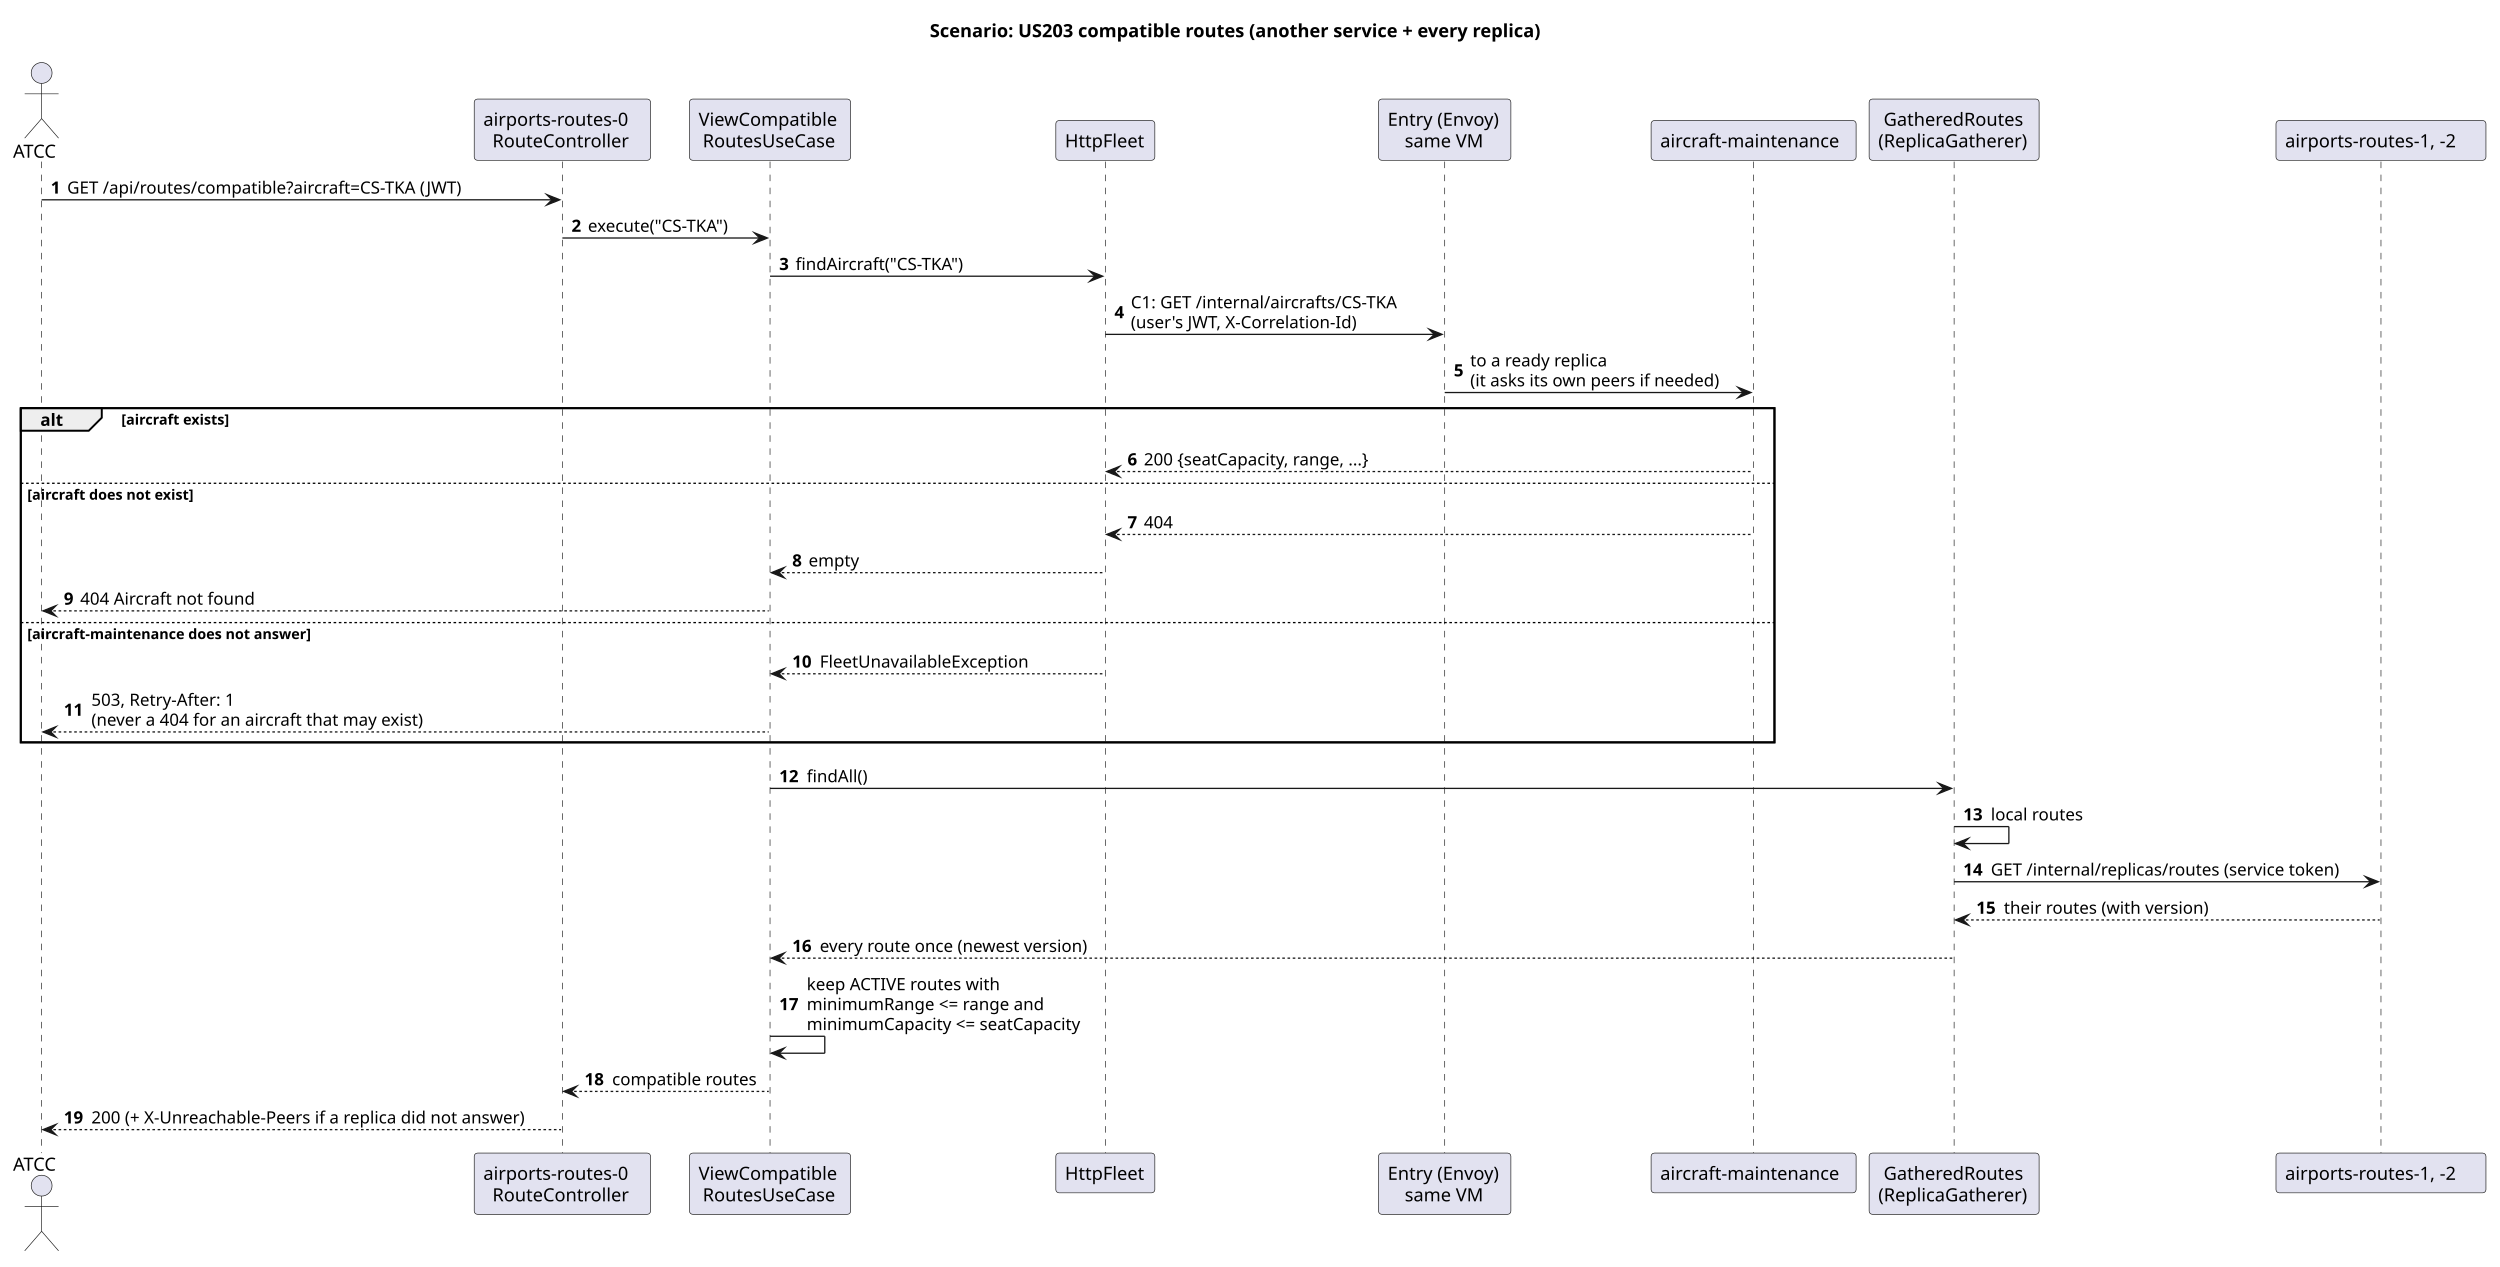
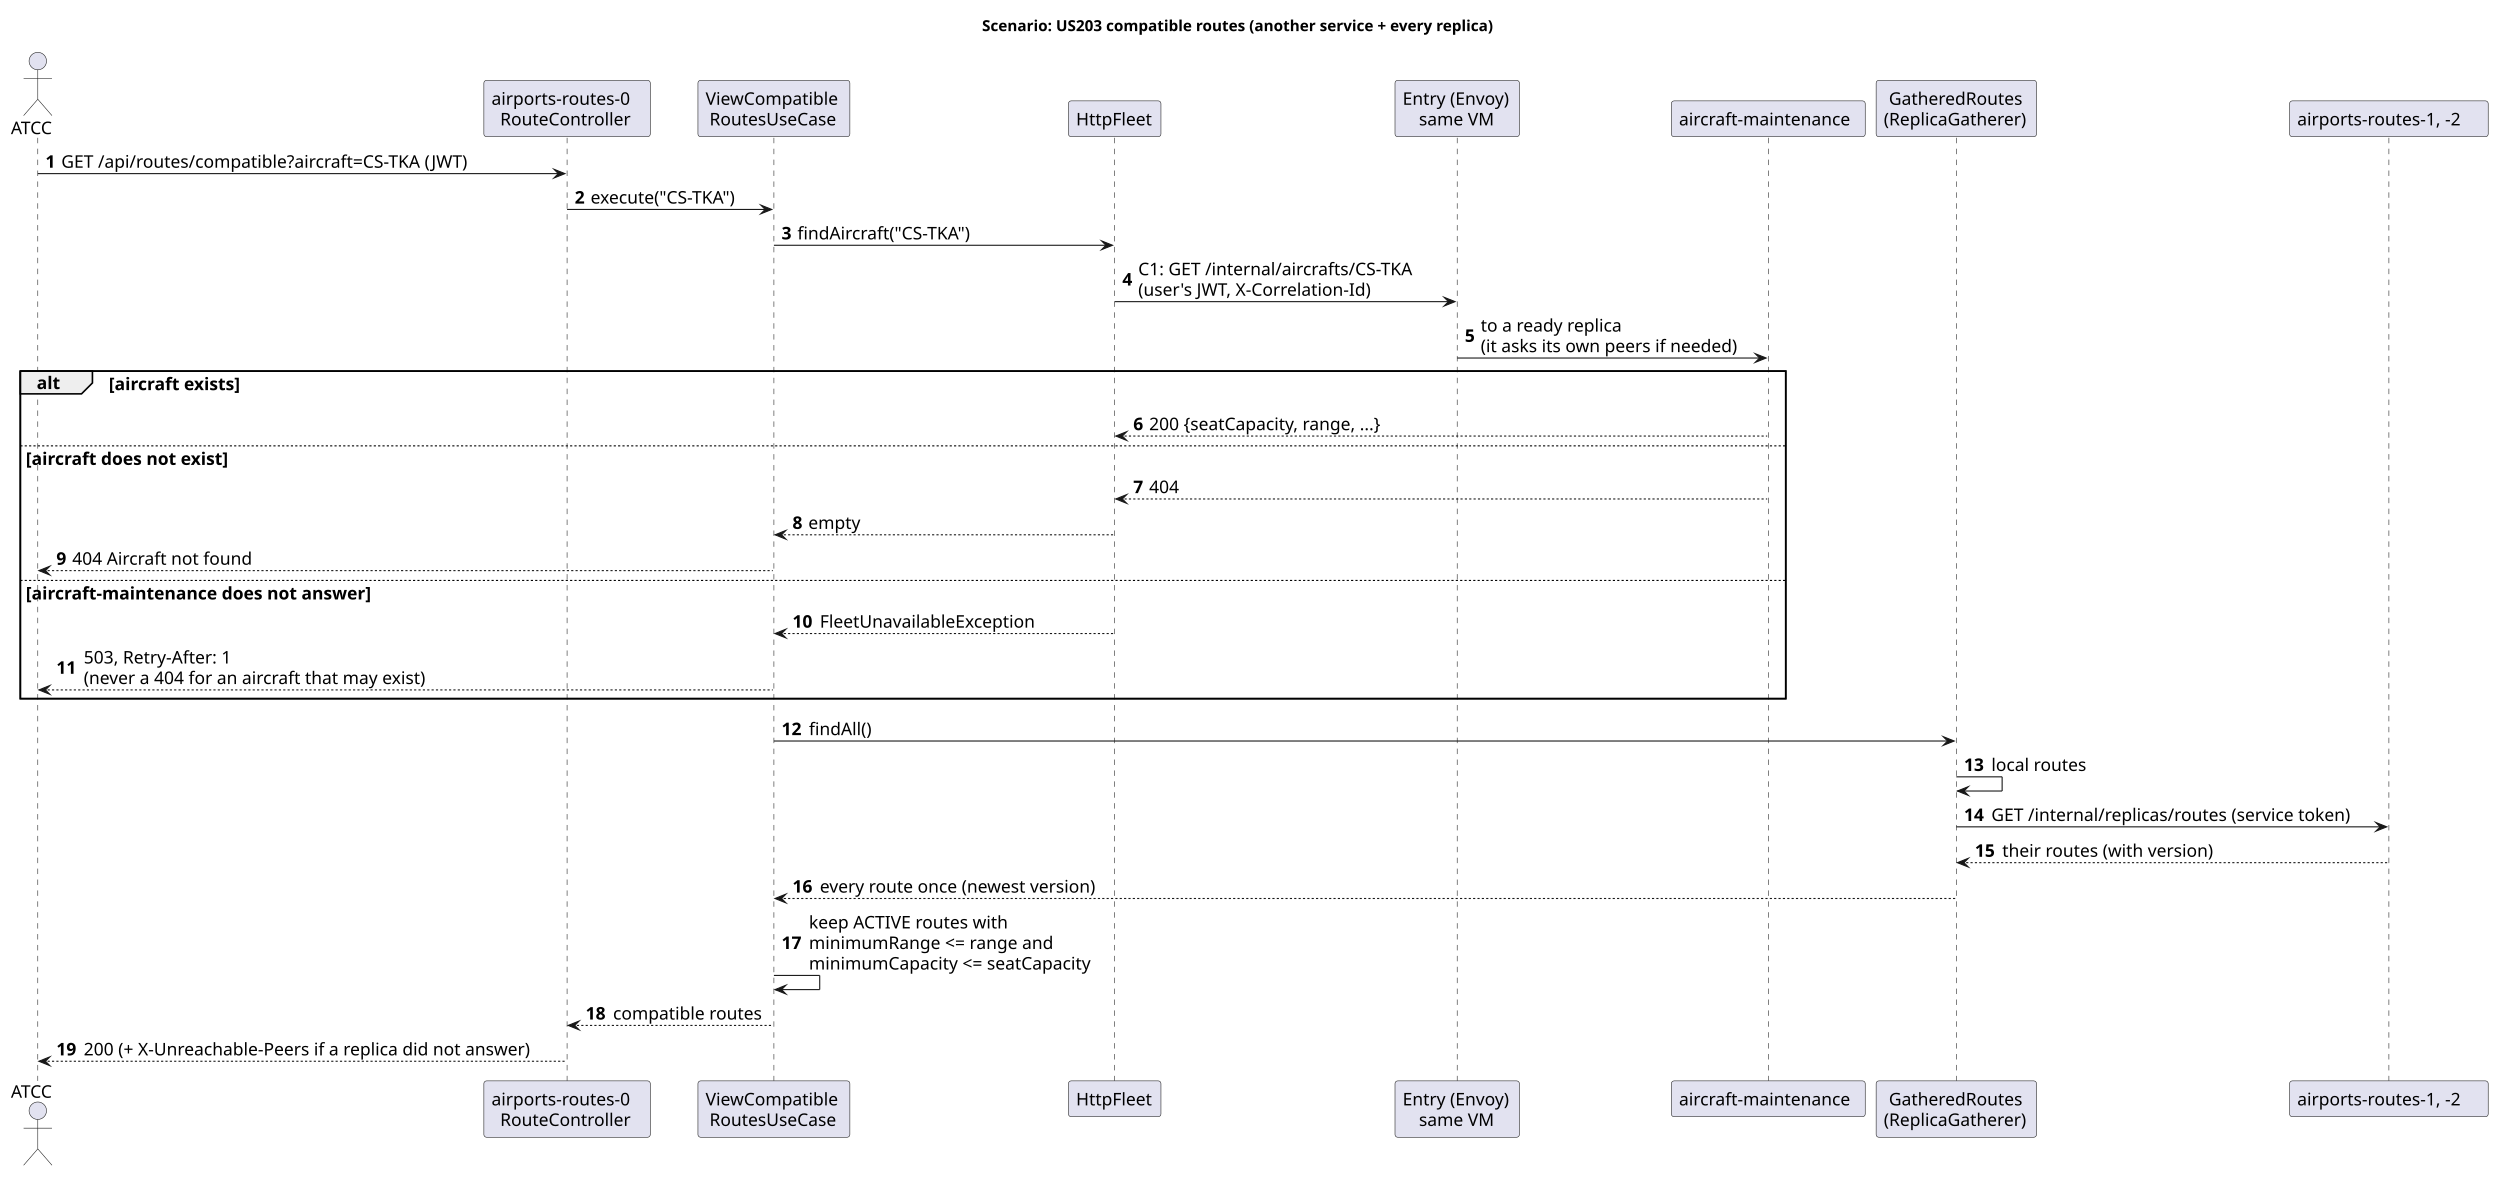
- <svg xmlns="http://www.w3.org/2000/svg" version="1.1" data-diagram-type="SEQUENCE" style="width:1918px;height:972px;background:#FFFFFF;" width="1918px" height="972px" viewBox="0 0 1918 972" zoomAndPan="magnify" preserveAspectRatio="none" contentStyleType="text/css">
+ <svg xmlns="http://www.w3.org/2000/svg" version="1.1" data-diagram-type="SEQUENCE" style="width:2292px;height:1080px;background:#FFFFFF;" width="2292px" height="1080px" viewBox="0 0 2292 1080" zoomAndPan="magnify" preserveAspectRatio="none" contentStyleType="text/css">
  <defs />
  <g font-family="sans-serif" lengthAdjust="spacing">
-     <g class="title" data-source-line="1">
-       <text x="713.344" y="28.535" fill="#000" font-size="14" textLength="489.528" font-weight="700">Scenario: US203 compatible routes (another service + every replica)</text>
-     </g>
-     <rect x="15.942" y="313.15" width="1345.425" height="256.395" fill="none" style="stroke:#000;stroke-width:1.5;" />
-     <g class="participant-lifeline" data-qualified-name="c" data-entity-uid="part1" id="part1-lifeline" data-source-line="4">
-       <g>
-         <rect x="28.442" y="123.977" width="8" height="760.674" fill="#000" fill-opacity="0" />
-         <line x1="31.942" y1="123.977" x2="31.942" y2="884.65" style="stroke:#181818;stroke-width:0.5;stroke-dasharray:5,5;" />
-       </g>
-     </g>
-     <g class="participant-lifeline" data-qualified-name="ctl" data-entity-uid="part2" id="part2-lifeline" data-source-line="5">
-       <g>
-         <rect x="427.958" y="123.977" width="8" height="760.674" fill="#000" fill-opacity="0" />
-         <line x1="431.458" y1="123.977" x2="431.458" y2="884.65" style="stroke:#181818;stroke-width:0.5;stroke-dasharray:5,5;" />
-       </g>
-     </g>
-     <g class="participant-lifeline" data-qualified-name="uc" data-entity-uid="part3" id="part3-lifeline" data-source-line="6">
-       <g>
-         <rect x="587.272" y="123.977" width="8" height="760.674" fill="#000" fill-opacity="0" />
-         <line x1="590.772" y1="123.977" x2="590.772" y2="884.65" style="stroke:#181818;stroke-width:0.5;stroke-dasharray:5,5;" />
-       </g>
-     </g>
-     <g class="participant-lifeline" data-qualified-name="fleet" data-entity-uid="part4" id="part4-lifeline" data-source-line="7">
-       <g>
-         <rect x="844.502" y="123.977" width="8" height="760.674" fill="#000" fill-opacity="0" />
-         <line x1="848.002" y1="123.977" x2="848.002" y2="884.65" style="stroke:#181818;stroke-width:0.5;stroke-dasharray:5,5;" />
-       </g>
-     </g>
-     <g class="participant-lifeline" data-qualified-name="e" data-entity-uid="part5" id="part5-lifeline" data-source-line="8">
-       <g>
-         <rect x="1104.877" y="123.977" width="8" height="760.674" fill="#000" fill-opacity="0" />
-         <line x1="1108.377" y1="123.977" x2="1108.377" y2="884.65" style="stroke:#181818;stroke-width:0.5;stroke-dasharray:5,5;" />
-       </g>
-     </g>
-     <g class="participant-lifeline" data-qualified-name="am" data-entity-uid="part6" id="part6-lifeline" data-source-line="9">
-       <g>
-         <rect x="1341.868" y="123.977" width="8" height="760.674" fill="#000" fill-opacity="0" />
-         <line x1="1345.368" y1="123.977" x2="1345.368" y2="884.65" style="stroke:#181818;stroke-width:0.5;stroke-dasharray:5,5;" />
-       </g>
-     </g>
-     <g class="participant-lifeline" data-qualified-name="g" data-entity-uid="part7" id="part7-lifeline" data-source-line="10">
-       <g>
-         <rect x="1495.703" y="123.977" width="8" height="760.674" fill="#000" fill-opacity="0" />
-         <line x1="1499.203" y1="123.977" x2="1499.203" y2="884.65" style="stroke:#181818;stroke-width:0.5;stroke-dasharray:5,5;" />
-       </g>
-     </g>
-     <g class="participant-lifeline" data-qualified-name="peers" data-entity-uid="part8" id="part8-lifeline" data-source-line="11">
-       <g>
-         <rect x="1823.179" y="123.977" width="8" height="760.674" fill="#000" fill-opacity="0" />
-         <line x1="1826.679" y1="123.977" x2="1826.679" y2="884.65" style="stroke:#181818;stroke-width:0.5;stroke-dasharray:5,5;" />
-       </g>
-     </g>
-     <g class="participant participant-head" data-qualified-name="c" data-entity-uid="part1" id="part1-head" data-source-line="4">
-       <text x="10" y="121.023" fill="#000" font-size="14" textLength="37.885">ATCC</text>
-       <ellipse cx="31.942" cy="55.988" rx="8" ry="8" fill="#E2E2F0" style="stroke:#181818;stroke-width:0.5;" />
-       <path d="M31.942,63.988 L31.942,90.988 M18.942,71.988 L44.942,71.988 M31.942,90.988 L18.942,105.988 M31.942,90.988 L44.942,105.988" style="stroke:#181818;stroke-width:0.5;" fill="none" />
-     </g>
-     <g class="participant participant-head" data-qualified-name="ctl" data-entity-uid="part2" id="part2-head" data-source-line="5">
-       <rect x="363.827" y="76" width="135.263" height="46.977" fill="#E2E2F0" style="stroke:#181818;stroke-width:0.5;" rx="2.5" ry="2.5" />
-       <text x="370.827" y="96.535" fill="#000" font-size="14" textLength="121.263">airports-routes-0</text>
-       <text x="377.789" y="113.023" fill="#000" font-size="14" textLength="107.338">RouteController</text>
-     </g>
-     <g class="participant participant-head" data-qualified-name="uc" data-entity-uid="part3" id="part3-head" data-source-line="6">
-       <rect x="528.958" y="76" width="123.628" height="46.977" fill="#E2E2F0" style="stroke:#181818;stroke-width:0.5;" rx="2.5" ry="2.5" />
-       <text x="535.958" y="96.535" fill="#000" font-size="14" textLength="109.628">ViewCompatible</text>
-       <text x="539.12" y="113.023" fill="#000" font-size="14" textLength="103.305">RoutesUseCase</text>
-     </g>
-     <g class="participant participant-head" data-qualified-name="fleet" data-entity-uid="part4" id="part4-head" data-source-line="7">
-       <rect x="810.022" y="92.488" width="75.961" height="30.488" fill="#E2E2F0" style="stroke:#181818;stroke-width:0.5;" rx="2.5" ry="2.5" />
-       <text x="817.022" y="113.023" fill="#000" font-size="14" textLength="61.961">HttpFleet</text>
-     </g>
-     <g class="participant participant-head" data-qualified-name="e" data-entity-uid="part5" id="part5-head" data-source-line="8">
-       <rect x="1057.614" y="76" width="101.527" height="46.977" fill="#E2E2F0" style="stroke:#181818;stroke-width:0.5;" rx="2.5" ry="2.5" />
-       <text x="1064.614" y="96.535" fill="#000" font-size="14" textLength="87.527">Entry (Envoy)</text>
-       <text x="1077.688" y="113.023" fill="#000" font-size="14" textLength="61.38">same VM</text>
-     </g>
-     <g class="participant participant-head" data-qualified-name="am" data-entity-uid="part6" id="part6-head" data-source-line="9">
-       <rect x="1266.73" y="92.488" width="157.274" height="30.488" fill="#E2E2F0" style="stroke:#181818;stroke-width:0.5;" rx="2.5" ry="2.5" />
-       <text x="1273.73" y="113.023" fill="#000" font-size="14" textLength="143.274">aircraft-maintenance</text>
-     </g>
-     <g class="participant participant-head" data-qualified-name="g" data-entity-uid="part7" id="part7-head" data-source-line="10">
-       <rect x="1434.005" y="76" width="130.396" height="46.977" fill="#E2E2F0" style="stroke:#181818;stroke-width:0.5;" rx="2.5" ry="2.5" />
-       <text x="1445.089" y="96.535" fill="#000" font-size="14" textLength="108.227">GatheredRoutes</text>
-       <text x="1441.005" y="113.023" fill="#000" font-size="14" textLength="116.396">(ReplicaGatherer)</text>
-     </g>
-     <g class="participant participant-head" data-qualified-name="peers" data-entity-uid="part8" id="part8-head" data-source-line="11">
-       <rect x="1746.141" y="92.488" width="161.075" height="30.488" fill="#E2E2F0" style="stroke:#181818;stroke-width:0.5;" rx="2.5" ry="2.5" />
-       <text x="1753.141" y="113.023" fill="#000" font-size="14" textLength="147.075">airports-routes-1, -2</text>
-     </g>
-     <g class="participant participant-tail" data-qualified-name="c" data-entity-uid="part1" id="part1-tail" data-source-line="4">
-       <text x="10" y="898.186" fill="#000" font-size="14" textLength="37.885">ATCC</text>
-       <ellipse cx="31.942" cy="909.639" rx="8" ry="8" fill="#E2E2F0" style="stroke:#181818;stroke-width:0.5;" />
-       <path d="M31.942,917.639 L31.942,944.639 M18.942,925.639 L44.942,925.639 M31.942,944.639 L18.942,959.639 M31.942,944.639 L44.942,959.639" style="stroke:#181818;stroke-width:0.5;" fill="none" />
-     </g>
-     <g class="participant participant-tail" data-qualified-name="ctl" data-entity-uid="part2" id="part2-tail" data-source-line="5">
-       <rect x="363.827" y="884.65" width="135.263" height="46.977" fill="#E2E2F0" style="stroke:#181818;stroke-width:0.5;" rx="2.5" ry="2.5" />
-       <text x="370.827" y="905.186" fill="#000" font-size="14" textLength="121.263">airports-routes-0</text>
-       <text x="377.789" y="921.674" fill="#000" font-size="14" textLength="107.338">RouteController</text>
-     </g>
-     <g class="participant participant-tail" data-qualified-name="uc" data-entity-uid="part3" id="part3-tail" data-source-line="6">
-       <rect x="528.958" y="884.65" width="123.628" height="46.977" fill="#E2E2F0" style="stroke:#181818;stroke-width:0.5;" rx="2.5" ry="2.5" />
-       <text x="535.958" y="905.186" fill="#000" font-size="14" textLength="109.628">ViewCompatible</text>
-       <text x="539.12" y="921.674" fill="#000" font-size="14" textLength="103.305">RoutesUseCase</text>
-     </g>
-     <g class="participant participant-tail" data-qualified-name="fleet" data-entity-uid="part4" id="part4-tail" data-source-line="7">
-       <rect x="810.022" y="884.65" width="75.961" height="30.488" fill="#E2E2F0" style="stroke:#181818;stroke-width:0.5;" rx="2.5" ry="2.5" />
-       <text x="817.022" y="905.186" fill="#000" font-size="14" textLength="61.961">HttpFleet</text>
-     </g>
-     <g class="participant participant-tail" data-qualified-name="e" data-entity-uid="part5" id="part5-tail" data-source-line="8">
-       <rect x="1057.614" y="884.65" width="101.527" height="46.977" fill="#E2E2F0" style="stroke:#181818;stroke-width:0.5;" rx="2.5" ry="2.5" />
-       <text x="1064.614" y="905.186" fill="#000" font-size="14" textLength="87.527">Entry (Envoy)</text>
-       <text x="1077.688" y="921.674" fill="#000" font-size="14" textLength="61.38">same VM</text>
-     </g>
-     <g class="participant participant-tail" data-qualified-name="am" data-entity-uid="part6" id="part6-tail" data-source-line="9">
-       <rect x="1266.73" y="884.65" width="157.274" height="30.488" fill="#E2E2F0" style="stroke:#181818;stroke-width:0.5;" rx="2.5" ry="2.5" />
-       <text x="1273.73" y="905.186" fill="#000" font-size="14" textLength="143.274">aircraft-maintenance</text>
-     </g>
-     <g class="participant participant-tail" data-qualified-name="g" data-entity-uid="part7" id="part7-tail" data-source-line="10">
-       <rect x="1434.005" y="884.65" width="130.396" height="46.977" fill="#E2E2F0" style="stroke:#181818;stroke-width:0.5;" rx="2.5" ry="2.5" />
-       <text x="1445.089" y="905.186" fill="#000" font-size="14" textLength="108.227">GatheredRoutes</text>
-       <text x="1441.005" y="921.674" fill="#000" font-size="14" textLength="116.396">(ReplicaGatherer)</text>
-     </g>
-     <g class="participant participant-tail" data-qualified-name="peers" data-entity-uid="part8" id="part8-tail" data-source-line="11">
-       <rect x="1746.141" y="884.65" width="161.075" height="30.488" fill="#E2E2F0" style="stroke:#181818;stroke-width:0.5;" rx="2.5" ry="2.5" />
-       <text x="1753.141" y="905.186" fill="#000" font-size="14" textLength="147.075">airports-routes-1, -2</text>
-     </g>
-     <g class="message" data-entity-1="part1" data-entity-2="part2" id="msg1" data-source-line="13">
-       <polygon points="419.458,149.287,429.458,153.287,419.458,157.287,423.458,153.287" fill="#181818" style="stroke:#181818;stroke-width:1;stroke-linejoin:miter;stroke-miterlimit:10;" />
-       <line x1="31.942" y1="153.287" x2="425.458" y2="153.287" style="stroke:#181818;stroke-width:1;" />
-       <text x="38.942" y="148.545" fill="#000" font-size="13" font-weight="700">1</text>
-       <text x="51.518" y="148.545" fill="#000" font-size="13" textLength="324.416">GET /api/routes/compatible?aircraft=CS-TKA (JWT)</text>
-     </g>
-     <g class="message" data-entity-1="part2" data-entity-2="part3" id="msg2" data-source-line="14">
-       <polygon points="578.772,178.598,588.772,182.598,578.772,186.598,582.772,182.598" fill="#181818" style="stroke:#181818;stroke-width:1;stroke-linejoin:miter;stroke-miterlimit:10;" />
-       <line x1="431.458" y1="182.598" x2="584.772" y2="182.598" style="stroke:#181818;stroke-width:1;" />
-       <text x="438.458" y="177.855" fill="#000" font-size="13" font-weight="700">2</text>
-       <text x="451.034" y="177.855" fill="#000" font-size="13" textLength="116.651">execute("CS-TKA")</text>
-     </g>
-     <g class="message" data-entity-1="part3" data-entity-2="part4" id="msg3" data-source-line="15">
-       <polygon points="836.002,207.908,846.002,211.908,836.002,215.908,840.002,211.908" fill="#181818" style="stroke:#181818;stroke-width:1;stroke-linejoin:miter;stroke-miterlimit:10;" />
-       <line x1="590.772" y1="211.908" x2="842.002" y2="211.908" style="stroke:#181818;stroke-width:1;" />
-       <text x="597.772" y="207.166" fill="#000" font-size="13" font-weight="700">3</text>
-       <text x="610.348" y="207.166" fill="#000" font-size="13" textLength="138.995">findAircraft("CS-TKA")</text>
-     </g>
-     <g class="message" data-entity-1="part4" data-entity-2="part5" id="msg4" data-source-line="16">
-       <polygon points="1096.377,252.529,1106.377,256.529,1096.377,260.529,1100.377,256.529" fill="#181818" style="stroke:#181818;stroke-width:1;stroke-linejoin:miter;stroke-miterlimit:10;" />
-       <line x1="848.002" y1="256.529" x2="1102.377" y2="256.529" style="stroke:#181818;stroke-width:1;" />
-       <text x="855.002" y="244.132" fill="#000" font-size="13" font-weight="700">4</text>
-       <text x="867.578" y="236.477" fill="#000" font-size="13" textLength="223.799">C1: GET /internal/aircrafts/CS-TKA</text>
-       <text x="867.578" y="251.787" fill="#000" font-size="13" textLength="186.621">(user's JWT, X-Correlation-Id)</text>
-     </g>
-     <g class="message" data-entity-1="part5" data-entity-2="part6" id="msg5" data-source-line="17">
-       <polygon points="1333.368,297.15,1343.368,301.15,1333.368,305.15,1337.368,301.15" fill="#181818" style="stroke:#181818;stroke-width:1;stroke-linejoin:miter;stroke-miterlimit:10;" />
-       <line x1="1108.377" y1="301.15" x2="1339.368" y2="301.15" style="stroke:#181818;stroke-width:1;" />
-       <text x="1115.377" y="288.753" fill="#000" font-size="13" font-weight="700">5</text>
-       <text x="1127.953" y="281.098" fill="#000" font-size="13" textLength="109.18">to a ready replica</text>
-       <text x="1127.953" y="296.408" fill="#000" font-size="13" textLength="200.415">(it asks its own peers if needed)</text>
-     </g>
-     <path d="M15.942,313.15 L78.081,313.15 L78.081,320.461 L68.081,330.461 L15.942,330.461 L15.942,313.15" style="stroke:#000;stroke-width:1.5;" fill="#EEE" />
-     <rect x="15.942" y="313.15" width="1345.425" height="256.395" fill="none" style="stroke:#000;stroke-width:1.5;" />
-     <text x="30.942" y="326.719" fill="#000" font-size="13" textLength="17.139" font-weight="700">alt</text>
-     <text x="93.081" y="325.785" fill="#000" font-size="11" textLength="86.582" font-weight="700">[aircraft exists]</text>
-     <g class="message" data-entity-1="part6" data-entity-2="part4" id="msg6" data-source-line="19">
-       <polygon points="859.002,357.771,849.002,361.771,859.002,365.771,855.002,361.771" fill="#181818" style="stroke:#181818;stroke-width:1;stroke-linejoin:miter;stroke-miterlimit:10;" />
-       <line x1="853.002" y1="361.771" x2="1344.368" y2="361.771" style="stroke:#181818;stroke-width:1;stroke-dasharray:2,2;" />
-       <text x="865.002" y="357.029" fill="#000" font-size="13" font-weight="700">6</text>
-       <text x="877.578" y="357.029" fill="#000" font-size="13" textLength="181.454">200 {seatCapacity, range, ...}</text>
-     </g>
-     <line x1="15.942" y1="370.771" x2="1361.368" y2="370.771" style="stroke:#000;stroke-width:1;stroke-dasharray:2,2;" />
-     <text x="20.942" y="383.406" fill="#000" font-size="11" textLength="133.3" font-weight="700">[aircraft does not exist]</text>
-     <g class="message" data-entity-1="part6" data-entity-2="part4" id="msg7" data-source-line="21">
-       <polygon points="859.002,406.037,849.002,410.037,859.002,414.037,855.002,410.037" fill="#181818" style="stroke:#181818;stroke-width:1;stroke-linejoin:miter;stroke-miterlimit:10;" />
-       <line x1="853.002" y1="410.037" x2="1344.368" y2="410.037" style="stroke:#181818;stroke-width:1;stroke-dasharray:2,2;" />
-       <text x="865.002" y="405.295" fill="#000" font-size="13" font-weight="700">7</text>
-       <text x="877.578" y="405.295" fill="#000" font-size="13" textLength="24.661">404</text>
-     </g>
-     <g class="message" data-entity-1="part4" data-entity-2="part3" id="msg8" data-source-line="22">
-       <polygon points="601.772,435.348,591.772,439.348,601.772,443.348,597.772,439.348" fill="#181818" style="stroke:#181818;stroke-width:1;stroke-linejoin:miter;stroke-miterlimit:10;" />
-       <line x1="595.772" y1="439.348" x2="847.002" y2="439.348" style="stroke:#181818;stroke-width:1;stroke-dasharray:2,2;" />
-       <text x="607.772" y="434.605" fill="#000" font-size="13" font-weight="700">8</text>
-       <text x="620.348" y="434.605" fill="#000" font-size="13" textLength="39.216">empty</text>
-     </g>
-     <g class="message" data-entity-1="part3" data-entity-2="part1" id="msg9" data-source-line="23">
-       <polygon points="42.942,464.658,32.942,468.658,42.942,472.658,38.942,468.658" fill="#181818" style="stroke:#181818;stroke-width:1;stroke-linejoin:miter;stroke-miterlimit:10;" />
-       <line x1="36.942" y1="468.658" x2="589.772" y2="468.658" style="stroke:#181818;stroke-width:1;stroke-dasharray:2,2;" />
-       <text x="48.942" y="463.916" fill="#000" font-size="13" font-weight="700">9</text>
-       <text x="61.518" y="463.916" fill="#000" font-size="13" textLength="141.845">404 Aircraft not found</text>
-     </g>
-     <line x1="15.942" y1="477.658" x2="1361.368" y2="477.658" style="stroke:#000;stroke-width:1;stroke-dasharray:2,2;" />
-     <text x="20.942" y="490.293" fill="#000" font-size="11" textLength="226.026" font-weight="700">[aircraft-maintenance does not answer]</text>
-     <g class="message" data-entity-1="part4" data-entity-2="part3" id="msg10" data-source-line="25">
-       <polygon points="601.772,512.924,591.772,516.924,601.772,520.924,597.772,516.924" fill="#181818" style="stroke:#181818;stroke-width:1;stroke-linejoin:miter;stroke-miterlimit:10;" />
-       <line x1="595.772" y1="516.924" x2="847.002" y2="516.924" style="stroke:#181818;stroke-width:1;stroke-dasharray:2,2;" />
-       <text x="607.772" y="512.182" fill="#000" font-size="13" textLength="17.151" font-weight="700">10</text>
-       <text x="628.923" y="512.182" fill="#000" font-size="13" textLength="163.89">FleetUnavailableException</text>
-     </g>
-     <g class="message" data-entity-1="part3" data-entity-2="part1" id="msg11" data-source-line="26">
-       <polygon points="42.942,557.545,32.942,561.545,42.942,565.545,38.942,561.545" fill="#181818" style="stroke:#181818;stroke-width:1;stroke-linejoin:miter;stroke-miterlimit:10;" />
-       <line x1="36.942" y1="561.545" x2="589.772" y2="561.545" style="stroke:#181818;stroke-width:1;stroke-dasharray:2,2;" />
-       <text x="48.942" y="549.147" fill="#000" font-size="13" textLength="17.151" font-weight="700">11</text>
-       <text x="70.094" y="541.492" fill="#000" font-size="13" textLength="120.466">503, Retry-After: 1</text>
-       <text x="70.094" y="556.803" fill="#000" font-size="13" textLength="267.731">(never a 404 for an aircraft that may exist)</text>
-     </g>
-     <g class="message" data-entity-1="part3" data-entity-2="part7" id="msg12" data-source-line="28">
-       <polygon points="1487.203,600.855,1497.203,604.855,1487.203,608.855,1491.203,604.855" fill="#181818" style="stroke:#181818;stroke-width:1;stroke-linejoin:miter;stroke-miterlimit:10;" />
-       <line x1="590.772" y1="604.855" x2="1493.203" y2="604.855" style="stroke:#181818;stroke-width:1;" />
-       <text x="597.772" y="600.113" fill="#000" font-size="13" textLength="17.151" font-weight="700">12</text>
-       <text x="618.923" y="600.113" fill="#000" font-size="13" textLength="49.728">findAll()</text>
-     </g>
-     <g class="message" data-entity-1="part7" data-entity-2="part7" id="msg13" data-source-line="29">
-       <line x1="1499.203" y1="634.166" x2="1541.203" y2="634.166" style="stroke:#181818;stroke-width:1;" />
-       <line x1="1541.203" y1="634.166" x2="1541.203" y2="647.166" style="stroke:#181818;stroke-width:1;" />
-       <line x1="1500.203" y1="647.166" x2="1541.203" y2="647.166" style="stroke:#181818;stroke-width:1;" />
-       <polygon points="1510.203,643.166,1500.203,647.166,1510.203,651.166,1506.203,647.166" fill="#181818" style="stroke:#181818;stroke-width:1;stroke-linejoin:miter;stroke-miterlimit:10;" />
-       <text x="1506.203" y="629.424" fill="#000" font-size="13" textLength="17.151" font-weight="700">13</text>
-       <text x="1527.354" y="629.424" fill="#000" font-size="13" textLength="73.557">local routes</text>
-     </g>
-     <g class="message" data-entity-1="part7" data-entity-2="part8" id="msg14" data-source-line="30">
-       <polygon points="1814.679,672.477,1824.679,676.477,1814.679,680.477,1818.679,676.477" fill="#181818" style="stroke:#181818;stroke-width:1;stroke-linejoin:miter;stroke-miterlimit:10;" />
-       <line x1="1499.203" y1="676.477" x2="1820.679" y2="676.477" style="stroke:#181818;stroke-width:1;" />
-       <text x="1506.203" y="671.734" fill="#000" font-size="13" textLength="17.151" font-weight="700">14</text>
-       <text x="1527.354" y="671.734" fill="#000" font-size="13" textLength="282.325">GET /internal/replicas/routes (service token)</text>
-     </g>
-     <g class="message" data-entity-1="part8" data-entity-2="part7" id="msg15" data-source-line="31">
-       <polygon points="1510.203,701.787,1500.203,705.787,1510.203,709.787,1506.203,705.787" fill="#181818" style="stroke:#181818;stroke-width:1;stroke-linejoin:miter;stroke-miterlimit:10;" />
-       <line x1="1504.203" y1="705.787" x2="1825.679" y2="705.787" style="stroke:#181818;stroke-width:1;stroke-dasharray:2,2;" />
-       <text x="1516.203" y="701.045" fill="#000" font-size="13" textLength="17.151" font-weight="700">15</text>
-       <text x="1537.354" y="701.045" fill="#000" font-size="13" textLength="162.583">their routes (with version)</text>
-     </g>
-     <g class="message" data-entity-1="part7" data-entity-2="part3" id="msg16" data-source-line="32">
-       <polygon points="601.772,731.098,591.772,735.098,601.772,739.098,597.772,735.098" fill="#181818" style="stroke:#181818;stroke-width:1;stroke-linejoin:miter;stroke-miterlimit:10;" />
-       <line x1="595.772" y1="735.098" x2="1498.203" y2="735.098" style="stroke:#181818;stroke-width:1;stroke-dasharray:2,2;" />
-       <text x="607.772" y="730.355" fill="#000" font-size="13" textLength="17.151" font-weight="700">16</text>
-       <text x="628.923" y="730.355" fill="#000" font-size="13" textLength="211.453">every route once (newest version)</text>
-     </g>
-     <g class="message" data-entity-1="part3" data-entity-2="part3" id="msg17" data-source-line="33">
-       <line x1="590.772" y1="795.029" x2="632.772" y2="795.029" style="stroke:#181818;stroke-width:1;" />
-       <line x1="632.772" y1="795.029" x2="632.772" y2="808.029" style="stroke:#181818;stroke-width:1;" />
-       <line x1="591.772" y1="808.029" x2="632.772" y2="808.029" style="stroke:#181818;stroke-width:1;" />
-       <polygon points="601.772,804.029,591.772,808.029,601.772,812.029,597.772,808.029" fill="#181818" style="stroke:#181818;stroke-width:1;stroke-linejoin:miter;stroke-miterlimit:10;" />
-       <text x="597.772" y="774.977" fill="#000" font-size="13" textLength="17.151" font-weight="700">17</text>
-       <text x="618.923" y="759.666" fill="#000" font-size="13" textLength="154.889">keep ACTIVE routes with</text>
-       <text x="618.923" y="774.977" fill="#000" font-size="13" textLength="191.229">minimumRange &lt;= range and</text>
-       <text x="618.923" y="790.287" fill="#000" font-size="13" textLength="222.079">minimumCapacity &lt;= seatCapacity</text>
-     </g>
-     <g class="message" data-entity-1="part3" data-entity-2="part2" id="msg18" data-source-line="34">
-       <polygon points="442.458,833.34,432.458,837.34,442.458,841.34,438.458,837.34" fill="#181818" style="stroke:#181818;stroke-width:1;stroke-linejoin:miter;stroke-miterlimit:10;" />
-       <line x1="436.458" y1="837.34" x2="589.772" y2="837.34" style="stroke:#181818;stroke-width:1;stroke-dasharray:2,2;" />
-       <text x="448.458" y="832.598" fill="#000" font-size="13" textLength="17.151" font-weight="700">18</text>
-       <text x="469.609" y="832.598" fill="#000" font-size="13" textLength="114.163">compatible routes</text>
-     </g>
-     <g class="message" data-entity-1="part2" data-entity-2="part1" id="msg19" data-source-line="35">
-       <polygon points="42.942,862.65,32.942,866.65,42.942,870.65,38.942,866.65" fill="#181818" style="stroke:#181818;stroke-width:1;stroke-linejoin:miter;stroke-miterlimit:10;" />
-       <line x1="36.942" y1="866.65" x2="430.458" y2="866.65" style="stroke:#181818;stroke-width:1;stroke-dasharray:2,2;" />
-       <text x="48.942" y="861.908" fill="#000" font-size="13" textLength="17.151" font-weight="700">19</text>
-       <text x="70.094" y="861.908" fill="#000" font-size="13" textLength="354.364">200 (+ X-Unreachable-Peers if a replica did not answer)</text>
+     <g class="title" data-source-line="2">
+       <text x="900.328" y="28.535" fill="#000" font-size="14" textLength="489.528" font-weight="700">Scenario: US203 compatible routes (another service + every replica)</text>
+     </g>
+     <rect x="18.648" y="340.238" width="1618.523" height="300.281" fill="none" style="stroke:#000;stroke-width:1.5;" />
+     <g class="participant-lifeline" data-qualified-name="c" data-entity-uid="part1" id="part1-lifeline" data-source-line="5">
+       <g>
+         <rect x="31.148" y="126.332" width="8" height="864.625" fill="#000" fill-opacity="0" />
+         <line x1="34.648" y1="126.332" x2="34.648" y2="990.957" style="stroke:#181818;stroke-width:0.5;stroke-dasharray:5,5;" />
+       </g>
+     </g>
+     <g class="participant-lifeline" data-qualified-name="ctl" data-entity-uid="part2" id="part2-lifeline" data-source-line="6">
+       <g>
+         <rect x="516.398" y="126.332" width="8" height="864.625" fill="#000" fill-opacity="0" />
+         <line x1="519.898" y1="126.332" x2="519.898" y2="990.957" style="stroke:#181818;stroke-width:0.5;stroke-dasharray:5,5;" />
+       </g>
+     </g>
+     <g class="participant-lifeline" data-qualified-name="uc" data-entity-uid="part3" id="part3-lifeline" data-source-line="7">
+       <g>
+         <rect x="706.016" y="126.332" width="8" height="864.625" fill="#000" fill-opacity="0" />
+         <line x1="709.516" y1="126.332" x2="709.516" y2="990.957" style="stroke:#181818;stroke-width:0.5;stroke-dasharray:5,5;" />
+       </g>
+     </g>
+     <g class="participant-lifeline" data-qualified-name="fleet" data-entity-uid="part4" id="part4-lifeline" data-source-line="8">
+       <g>
+         <rect x="1018.453" y="126.332" width="8" height="864.625" fill="#000" fill-opacity="0" />
+         <line x1="1021.953" y1="126.332" x2="1021.953" y2="990.957" style="stroke:#181818;stroke-width:0.5;stroke-dasharray:5,5;" />
+       </g>
+     </g>
+     <g class="participant-lifeline" data-qualified-name="e" data-entity-uid="part5" id="part5-lifeline" data-source-line="9">
+       <g>
+         <rect x="1332.453" y="126.332" width="8" height="864.625" fill="#000" fill-opacity="0" />
+         <line x1="1335.953" y1="126.332" x2="1335.953" y2="990.957" style="stroke:#181818;stroke-width:0.5;stroke-dasharray:5,5;" />
+       </g>
+     </g>
+     <g class="participant-lifeline" data-qualified-name="am" data-entity-uid="part6" id="part6-lifeline" data-source-line="10">
+       <g>
+         <rect x="1617.672" y="126.332" width="8" height="864.625" fill="#000" fill-opacity="0" />
+         <line x1="1621.172" y1="126.332" x2="1621.172" y2="990.957" style="stroke:#181818;stroke-width:0.5;stroke-dasharray:5,5;" />
+       </g>
+     </g>
+     <g class="participant-lifeline" data-qualified-name="g" data-entity-uid="part7" id="part7-lifeline" data-source-line="11">
+       <g>
+         <rect x="1790.055" y="126.332" width="8" height="864.625" fill="#000" fill-opacity="0" />
+         <line x1="1793.555" y1="126.332" x2="1793.555" y2="990.957" style="stroke:#181818;stroke-width:0.5;stroke-dasharray:5,5;" />
+       </g>
+     </g>
+     <g class="participant-lifeline" data-qualified-name="peers" data-entity-uid="part8" id="part8-lifeline" data-source-line="12">
+       <g>
+         <rect x="2186.641" y="126.332" width="8" height="864.625" fill="#000" fill-opacity="0" />
+         <line x1="2190.141" y1="126.332" x2="2190.141" y2="990.957" style="stroke:#181818;stroke-width:0.5;stroke-dasharray:5,5;" />
+       </g>
+     </g>
+     <g class="participant participant-head" data-qualified-name="c" data-entity-uid="part1" id="part1-head" data-source-line="5">
+       <text x="10" y="122.957" fill="#000" font-size="16" textLength="43.297">ATCC</text>
+       <ellipse cx="34.648" cy="55.988" rx="8" ry="8" fill="#E2E2F0" style="stroke:#181818;stroke-width:0.5;" />
+       <path d="M34.648,63.988 L34.648,90.988 M21.648,71.988 L47.648,71.988 M34.648,90.988 L21.648,105.988 M34.648,90.988 L47.648,105.988" style="stroke:#181818;stroke-width:0.5;" fill="none" />
+     </g>
+     <g class="participant participant-head" data-qualified-name="ctl" data-entity-uid="part2" id="part2-head" data-source-line="6">
+       <rect x="443.605" y="73.645" width="152.586" height="51.688" fill="#E2E2F0" style="stroke:#181818;stroke-width:0.5;" rx="2.5" ry="2.5" />
+       <text x="450.605" y="96.113" fill="#000" font-size="16" textLength="138.586">airports-routes-0</text>
+       <text x="458.563" y="114.957" fill="#000" font-size="16" textLength="122.672">RouteController</text>
+     </g>
+     <g class="participant participant-head" data-qualified-name="uc" data-entity-uid="part3" id="part3-head" data-source-line="7">
+       <rect x="639.871" y="73.645" width="139.289" height="51.688" fill="#E2E2F0" style="stroke:#181818;stroke-width:0.5;" rx="2.5" ry="2.5" />
+       <text x="646.871" y="96.113" fill="#000" font-size="16" textLength="125.289">ViewCompatible</text>
+       <text x="650.484" y="114.957" fill="#000" font-size="16" textLength="118.063">RoutesUseCase</text>
+     </g>
+     <g class="participant participant-head" data-qualified-name="fleet" data-entity-uid="part4" id="part4-head" data-source-line="8">
+       <rect x="979.547" y="92.488" width="84.813" height="32.844" fill="#E2E2F0" style="stroke:#181818;stroke-width:0.5;" rx="2.5" ry="2.5" />
+       <text x="986.547" y="114.957" fill="#000" font-size="16" textLength="70.813">HttpFleet</text>
+     </g>
+     <g class="participant participant-head" data-qualified-name="e" data-entity-uid="part5" id="part5-head" data-source-line="9">
+       <rect x="1278.938" y="73.645" width="114.031" height="51.688" fill="#E2E2F0" style="stroke:#181818;stroke-width:0.5;" rx="2.5" ry="2.5" />
+       <text x="1285.938" y="96.113" fill="#000" font-size="16" textLength="100.031">Entry (Envoy)</text>
+       <text x="1300.879" y="114.957" fill="#000" font-size="16" textLength="70.148">same VM</text>
+     </g>
+     <g class="participant participant-head" data-qualified-name="am" data-entity-uid="part6" id="part6-head" data-source-line="10">
+       <rect x="1532.301" y="92.488" width="177.742" height="32.844" fill="#E2E2F0" style="stroke:#181818;stroke-width:0.5;" rx="2.5" ry="2.5" />
+       <text x="1539.301" y="114.957" fill="#000" font-size="16" textLength="163.742">aircraft-maintenance</text>
+     </g>
+     <g class="participant participant-head" data-qualified-name="g" data-entity-uid="part7" id="part7-head" data-source-line="11">
+       <rect x="1720.043" y="73.645" width="147.023" height="51.688" fill="#E2E2F0" style="stroke:#181818;stroke-width:0.5;" rx="2.5" ry="2.5" />
+       <text x="1731.711" y="96.113" fill="#000" font-size="16" textLength="123.688">GatheredRoutes</text>
+       <text x="1727.043" y="114.957" fill="#000" font-size="16" textLength="133.023">(ReplicaGatherer)</text>
+     </g>
+     <g class="participant participant-head" data-qualified-name="peers" data-entity-uid="part8" id="part8-head" data-source-line="12">
+       <rect x="2099.098" y="92.488" width="182.086" height="32.844" fill="#E2E2F0" style="stroke:#181818;stroke-width:0.5;" rx="2.5" ry="2.5" />
+       <text x="2106.098" y="114.957" fill="#000" font-size="16" textLength="168.086">airports-routes-1, -2</text>
+     </g>
+     <g class="participant participant-tail" data-qualified-name="c" data-entity-uid="part1" id="part1-tail" data-source-line="5">
+       <text x="10" y="1006.426" fill="#000" font-size="16" textLength="43.297">ATCC</text>
+       <ellipse cx="34.648" cy="1018.301" rx="8" ry="8" fill="#E2E2F0" style="stroke:#181818;stroke-width:0.5;" />
+       <path d="M34.648,1026.301 L34.648,1053.301 M21.648,1034.301 L47.648,1034.301 M34.648,1053.301 L21.648,1068.301 M34.648,1053.301 L47.648,1068.301" style="stroke:#181818;stroke-width:0.5;" fill="none" />
+     </g>
+     <g class="participant participant-tail" data-qualified-name="ctl" data-entity-uid="part2" id="part2-tail" data-source-line="6">
+       <rect x="443.605" y="990.957" width="152.586" height="51.688" fill="#E2E2F0" style="stroke:#181818;stroke-width:0.5;" rx="2.5" ry="2.5" />
+       <text x="450.605" y="1013.426" fill="#000" font-size="16" textLength="138.586">airports-routes-0</text>
+       <text x="458.563" y="1032.27" fill="#000" font-size="16" textLength="122.672">RouteController</text>
+     </g>
+     <g class="participant participant-tail" data-qualified-name="uc" data-entity-uid="part3" id="part3-tail" data-source-line="7">
+       <rect x="639.871" y="990.957" width="139.289" height="51.688" fill="#E2E2F0" style="stroke:#181818;stroke-width:0.5;" rx="2.5" ry="2.5" />
+       <text x="646.871" y="1013.426" fill="#000" font-size="16" textLength="125.289">ViewCompatible</text>
+       <text x="650.484" y="1032.27" fill="#000" font-size="16" textLength="118.063">RoutesUseCase</text>
+     </g>
+     <g class="participant participant-tail" data-qualified-name="fleet" data-entity-uid="part4" id="part4-tail" data-source-line="8">
+       <rect x="979.547" y="990.957" width="84.813" height="32.844" fill="#E2E2F0" style="stroke:#181818;stroke-width:0.5;" rx="2.5" ry="2.5" />
+       <text x="986.547" y="1013.426" fill="#000" font-size="16" textLength="70.813">HttpFleet</text>
+     </g>
+     <g class="participant participant-tail" data-qualified-name="e" data-entity-uid="part5" id="part5-tail" data-source-line="9">
+       <rect x="1278.938" y="990.957" width="114.031" height="51.688" fill="#E2E2F0" style="stroke:#181818;stroke-width:0.5;" rx="2.5" ry="2.5" />
+       <text x="1285.938" y="1013.426" fill="#000" font-size="16" textLength="100.031">Entry (Envoy)</text>
+       <text x="1300.879" y="1032.27" fill="#000" font-size="16" textLength="70.148">same VM</text>
+     </g>
+     <g class="participant participant-tail" data-qualified-name="am" data-entity-uid="part6" id="part6-tail" data-source-line="10">
+       <rect x="1532.301" y="990.957" width="177.742" height="32.844" fill="#E2E2F0" style="stroke:#181818;stroke-width:0.5;" rx="2.5" ry="2.5" />
+       <text x="1539.301" y="1013.426" fill="#000" font-size="16" textLength="163.742">aircraft-maintenance</text>
+     </g>
+     <g class="participant participant-tail" data-qualified-name="g" data-entity-uid="part7" id="part7-tail" data-source-line="11">
+       <rect x="1720.043" y="990.957" width="147.023" height="51.688" fill="#E2E2F0" style="stroke:#181818;stroke-width:0.5;" rx="2.5" ry="2.5" />
+       <text x="1731.711" y="1013.426" fill="#000" font-size="16" textLength="123.688">GatheredRoutes</text>
+       <text x="1727.043" y="1032.27" fill="#000" font-size="16" textLength="133.023">(ReplicaGatherer)</text>
+     </g>
+     <g class="participant participant-tail" data-qualified-name="peers" data-entity-uid="part8" id="part8-tail" data-source-line="12">
+       <rect x="2099.098" y="990.957" width="182.086" height="32.844" fill="#E2E2F0" style="stroke:#181818;stroke-width:0.5;" rx="2.5" ry="2.5" />
+       <text x="2106.098" y="1013.426" fill="#000" font-size="16" textLength="168.086">airports-routes-1, -2</text>
+     </g>
+     <g class="message" data-entity-1="part1" data-entity-2="part2" id="msg1" data-source-line="14">
+       <polygon points="507.898,155.176,517.898,159.176,507.898,163.176,511.898,159.176" fill="#181818" style="stroke:#181818;stroke-width:1;stroke-linejoin:miter;stroke-miterlimit:10;" />
+       <line x1="34.648" y1="159.176" x2="513.898" y2="159.176" style="stroke:#181818;stroke-width:1;" />
+       <text x="41.648" y="153.801" fill="#000" font-size="16" font-weight="700">1</text>
+       <text x="56.203" y="153.801" fill="#000" font-size="16" textLength="399.281">GET /api/routes/compatible?aircraft=CS-TKA (JWT)</text>
+     </g>
+     <g class="message" data-entity-1="part2" data-entity-2="part3" id="msg2" data-source-line="15">
+       <polygon points="697.516,188.02,707.516,192.02,697.516,196.02,701.516,192.02" fill="#181818" style="stroke:#181818;stroke-width:1;stroke-linejoin:miter;stroke-miterlimit:10;" />
+       <line x1="519.898" y1="192.02" x2="703.516" y2="192.02" style="stroke:#181818;stroke-width:1;" />
+       <text x="526.898" y="186.645" fill="#000" font-size="16" font-weight="700">2</text>
+       <text x="541.453" y="186.645" fill="#000" font-size="16" textLength="143.57">execute("CS-TKA")</text>
+     </g>
+     <g class="message" data-entity-1="part3" data-entity-2="part4" id="msg3" data-source-line="16">
+       <polygon points="1009.953,220.863,1019.953,224.863,1009.953,228.863,1013.953,224.863" fill="#181818" style="stroke:#181818;stroke-width:1;stroke-linejoin:miter;stroke-miterlimit:10;" />
+       <line x1="709.516" y1="224.863" x2="1015.953" y2="224.863" style="stroke:#181818;stroke-width:1;" />
+       <text x="716.516" y="219.488" fill="#000" font-size="16" font-weight="700">3</text>
+       <text x="731.07" y="219.488" fill="#000" font-size="16" textLength="171.07">findAircraft("CS-TKA")</text>
+     </g>
+     <g class="message" data-entity-1="part4" data-entity-2="part5" id="msg4" data-source-line="17">
+       <polygon points="1323.953,272.551,1333.953,276.551,1323.953,280.551,1327.953,276.551" fill="#181818" style="stroke:#181818;stroke-width:1;stroke-linejoin:miter;stroke-miterlimit:10;" />
+       <line x1="1021.953" y1="276.551" x2="1329.953" y2="276.551" style="stroke:#181818;stroke-width:1;" />
+       <text x="1028.953" y="261.754" fill="#000" font-size="16" font-weight="700">4</text>
+       <text x="1043.508" y="252.332" fill="#000" font-size="16" textLength="275.445">C1: GET /internal/aircrafts/CS-TKA</text>
+       <text x="1043.508" y="271.176" fill="#000" font-size="16" textLength="229.688">(user's JWT, X-Correlation-Id)</text>
+     </g>
+     <g class="message" data-entity-1="part5" data-entity-2="part6" id="msg5" data-source-line="18">
+       <polygon points="1609.172,324.238,1619.172,328.238,1609.172,332.238,1613.172,328.238" fill="#181818" style="stroke:#181818;stroke-width:1;stroke-linejoin:miter;stroke-miterlimit:10;" />
+       <line x1="1335.953" y1="328.238" x2="1615.172" y2="328.238" style="stroke:#181818;stroke-width:1;" />
+       <text x="1342.953" y="313.441" fill="#000" font-size="16" font-weight="700">5</text>
+       <text x="1357.508" y="304.02" fill="#000" font-size="16" textLength="134.375">to a ready replica</text>
+       <text x="1357.508" y="322.863" fill="#000" font-size="16" textLength="246.664">(it asks its own peers if needed)</text>
+     </g>
+     <path d="M18.648,340.238 L84.742,340.238 L84.742,351.082 L74.742,361.082 L18.648,361.082 L18.648,340.238" style="stroke:#000;stroke-width:1.5;" fill="#EEE" />
+     <rect x="18.648" y="340.238" width="1618.523" height="300.281" fill="none" style="stroke:#000;stroke-width:1.5;" />
+     <text x="33.648" y="356.707" fill="#000" font-size="16" textLength="21.094" font-weight="700">alt</text>
+     <text x="99.742" y="357.707" fill="#000" font-size="16" textLength="125.938" font-weight="700">[aircraft exists]</text>
+     <g class="message" data-entity-1="part6" data-entity-2="part4" id="msg6" data-source-line="20">
+       <polygon points="1032.953,395.77,1022.953,399.77,1032.953,403.77,1028.953,399.77" fill="#181818" style="stroke:#181818;stroke-width:1;stroke-linejoin:miter;stroke-miterlimit:10;" />
+       <line x1="1026.953" y1="399.77" x2="1620.172" y2="399.77" style="stroke:#181818;stroke-width:1;stroke-dasharray:2,2;" />
+       <text x="1038.953" y="394.395" fill="#000" font-size="16" font-weight="700">6</text>
+       <text x="1053.508" y="394.395" fill="#000" font-size="16" textLength="223.328">200 {seatCapacity, range, ...}</text>
+     </g>
+     <line x1="18.648" y1="408.77" x2="1637.172" y2="408.77" style="stroke:#000;stroke-width:1;stroke-dasharray:2,2;" />
+     <text x="23.648" y="426.238" fill="#000" font-size="16" textLength="193.891" font-weight="700">[aircraft does not exist]</text>
+     <g class="message" data-entity-1="part6" data-entity-2="part4" id="msg7" data-source-line="22">
+       <polygon points="1032.953,453.457,1022.953,457.457,1032.953,461.457,1028.953,457.457" fill="#181818" style="stroke:#181818;stroke-width:1;stroke-linejoin:miter;stroke-miterlimit:10;" />
+       <line x1="1026.953" y1="457.457" x2="1620.172" y2="457.457" style="stroke:#181818;stroke-width:1;stroke-dasharray:2,2;" />
+       <text x="1038.953" y="452.082" fill="#000" font-size="16" font-weight="700">7</text>
+       <text x="1053.508" y="452.082" fill="#000" font-size="16" textLength="30.352">404</text>
+     </g>
+     <g class="message" data-entity-1="part4" data-entity-2="part3" id="msg8" data-source-line="23">
+       <polygon points="720.516,486.301,710.516,490.301,720.516,494.301,716.516,490.301" fill="#181818" style="stroke:#181818;stroke-width:1;stroke-linejoin:miter;stroke-miterlimit:10;" />
+       <line x1="714.516" y1="490.301" x2="1020.953" y2="490.301" style="stroke:#181818;stroke-width:1;stroke-dasharray:2,2;" />
+       <text x="726.516" y="484.926" fill="#000" font-size="16" font-weight="700">8</text>
+       <text x="741.07" y="484.926" fill="#000" font-size="16" textLength="48.266">empty</text>
+     </g>
+     <g class="message" data-entity-1="part3" data-entity-2="part1" id="msg9" data-source-line="24">
+       <polygon points="45.648,519.145,35.648,523.145,45.648,527.145,41.648,523.145" fill="#181818" style="stroke:#181818;stroke-width:1;stroke-linejoin:miter;stroke-miterlimit:10;" />
+       <line x1="39.648" y1="523.145" x2="708.516" y2="523.145" style="stroke:#181818;stroke-width:1;stroke-dasharray:2,2;" />
+       <text x="51.648" y="517.77" fill="#000" font-size="16" font-weight="700">9</text>
+       <text x="66.203" y="517.77" fill="#000" font-size="16" textLength="174.578">404 Aircraft not found</text>
+     </g>
+     <line x1="18.648" y1="532.145" x2="1637.172" y2="532.145" style="stroke:#000;stroke-width:1;stroke-dasharray:2,2;" />
+     <text x="23.648" y="549.613" fill="#000" font-size="16" textLength="328.766" font-weight="700">[aircraft-maintenance does not answer]</text>
+     <g class="message" data-entity-1="part4" data-entity-2="part3" id="msg10" data-source-line="26">
+       <polygon points="720.516,576.832,710.516,580.832,720.516,584.832,716.516,580.832" fill="#181818" style="stroke:#181818;stroke-width:1;stroke-linejoin:miter;stroke-miterlimit:10;" />
+       <line x1="714.516" y1="580.832" x2="1020.953" y2="580.832" style="stroke:#181818;stroke-width:1;stroke-dasharray:2,2;" />
+       <text x="726.516" y="575.457" fill="#000" font-size="16" textLength="21.109" font-weight="700">10</text>
+       <text x="751.625" y="575.457" fill="#000" font-size="16" textLength="201.711">FleetUnavailableException</text>
+     </g>
+     <g class="message" data-entity-1="part3" data-entity-2="part1" id="msg11" data-source-line="27">
+       <polygon points="45.648,628.52,35.648,632.52,45.648,636.52,41.648,632.52" fill="#181818" style="stroke:#181818;stroke-width:1;stroke-linejoin:miter;stroke-miterlimit:10;" />
+       <line x1="39.648" y1="632.52" x2="708.516" y2="632.52" style="stroke:#181818;stroke-width:1;stroke-dasharray:2,2;" />
+       <text x="51.648" y="617.723" fill="#000" font-size="16" textLength="21.109" font-weight="700">11</text>
+       <text x="76.758" y="608.301" fill="#000" font-size="16" textLength="148.266">503, Retry-After: 1</text>
+       <text x="76.758" y="627.145" fill="#000" font-size="16" textLength="329.516">(never a 404 for an aircraft that may exist)</text>
+     </g>
+     <g class="message" data-entity-1="part3" data-entity-2="part7" id="msg12" data-source-line="29">
+       <polygon points="1781.555,675.363,1791.555,679.363,1781.555,683.363,1785.555,679.363" fill="#181818" style="stroke:#181818;stroke-width:1;stroke-linejoin:miter;stroke-miterlimit:10;" />
+       <line x1="709.516" y1="679.363" x2="1787.555" y2="679.363" style="stroke:#181818;stroke-width:1;" />
+       <text x="716.516" y="673.988" fill="#000" font-size="16" textLength="21.109" font-weight="700">12</text>
+       <text x="741.625" y="673.988" fill="#000" font-size="16" textLength="61.203">findAll()</text>
+     </g>
+     <g class="message" data-entity-1="part7" data-entity-2="part7" id="msg13" data-source-line="30">
+       <line x1="1793.555" y1="712.207" x2="1835.555" y2="712.207" style="stroke:#181818;stroke-width:1;" />
+       <line x1="1835.555" y1="712.207" x2="1835.555" y2="725.207" style="stroke:#181818;stroke-width:1;" />
+       <line x1="1794.555" y1="725.207" x2="1835.555" y2="725.207" style="stroke:#181818;stroke-width:1;" />
+       <polygon points="1804.555,721.207,1794.555,725.207,1804.555,729.207,1800.555,725.207" fill="#181818" style="stroke:#181818;stroke-width:1;stroke-linejoin:miter;stroke-miterlimit:10;" />
+       <text x="1800.555" y="706.832" fill="#000" font-size="16" textLength="21.109" font-weight="700">13</text>
+       <text x="1825.664" y="706.832" fill="#000" font-size="16" textLength="90.531">local routes</text>
+     </g>
+     <g class="message" data-entity-1="part7" data-entity-2="part8" id="msg14" data-source-line="31">
+       <polygon points="2178.141,754.051,2188.141,758.051,2178.141,762.051,2182.141,758.051" fill="#181818" style="stroke:#181818;stroke-width:1;stroke-linejoin:miter;stroke-miterlimit:10;" />
+       <line x1="1793.555" y1="758.051" x2="2184.141" y2="758.051" style="stroke:#181818;stroke-width:1;" />
+       <text x="1800.555" y="752.676" fill="#000" font-size="16" textLength="21.109" font-weight="700">14</text>
+       <text x="1825.664" y="752.676" fill="#000" font-size="16" textLength="347.477">GET /internal/replicas/routes (service token)</text>
+     </g>
+     <g class="message" data-entity-1="part8" data-entity-2="part7" id="msg15" data-source-line="32">
+       <polygon points="1804.555,786.895,1794.555,790.895,1804.555,794.895,1800.555,790.895" fill="#181818" style="stroke:#181818;stroke-width:1;stroke-linejoin:miter;stroke-miterlimit:10;" />
+       <line x1="1798.555" y1="790.895" x2="2189.141" y2="790.895" style="stroke:#181818;stroke-width:1;stroke-dasharray:2,2;" />
+       <text x="1810.555" y="785.52" fill="#000" font-size="16" textLength="21.109" font-weight="700">15</text>
+       <text x="1835.664" y="785.52" fill="#000" font-size="16" textLength="200.102">their routes (with version)</text>
+     </g>
+     <g class="message" data-entity-1="part7" data-entity-2="part3" id="msg16" data-source-line="33">
+       <polygon points="720.516,819.738,710.516,823.738,720.516,827.738,716.516,823.738" fill="#181818" style="stroke:#181818;stroke-width:1;stroke-linejoin:miter;stroke-miterlimit:10;" />
+       <line x1="714.516" y1="823.738" x2="1792.555" y2="823.738" style="stroke:#181818;stroke-width:1;stroke-dasharray:2,2;" />
+       <text x="726.516" y="818.363" fill="#000" font-size="16" textLength="21.109" font-weight="700">16</text>
+       <text x="751.625" y="818.363" fill="#000" font-size="16" textLength="260.25">every route once (newest version)</text>
+     </g>
+     <g class="message" data-entity-1="part3" data-entity-2="part3" id="msg17" data-source-line="34">
+       <line x1="709.516" y1="894.27" x2="751.516" y2="894.27" style="stroke:#181818;stroke-width:1;" />
+       <line x1="751.516" y1="894.27" x2="751.516" y2="907.27" style="stroke:#181818;stroke-width:1;" />
+       <line x1="710.516" y1="907.27" x2="751.516" y2="907.27" style="stroke:#181818;stroke-width:1;" />
+       <polygon points="720.516,903.27,710.516,907.27,720.516,911.27,716.516,907.27" fill="#181818" style="stroke:#181818;stroke-width:1;stroke-linejoin:miter;stroke-miterlimit:10;" />
+       <text x="716.516" y="870.051" fill="#000" font-size="16" textLength="21.109" font-weight="700">17</text>
+       <text x="741.625" y="851.207" fill="#000" font-size="16" textLength="190.633">keep ACTIVE routes with</text>
+       <text x="741.625" y="870.051" fill="#000" font-size="16" textLength="235.359">minimumRange &lt;= range and</text>
+       <text x="741.625" y="888.895" fill="#000" font-size="16" textLength="273.328">minimumCapacity &lt;= seatCapacity</text>
+     </g>
+     <g class="message" data-entity-1="part3" data-entity-2="part2" id="msg18" data-source-line="35">
+       <polygon points="530.898,936.113,520.898,940.113,530.898,944.113,526.898,940.113" fill="#181818" style="stroke:#181818;stroke-width:1;stroke-linejoin:miter;stroke-miterlimit:10;" />
+       <line x1="524.898" y1="940.113" x2="708.516" y2="940.113" style="stroke:#181818;stroke-width:1;stroke-dasharray:2,2;" />
+       <text x="536.898" y="934.738" fill="#000" font-size="16" textLength="21.109" font-weight="700">18</text>
+       <text x="562.008" y="934.738" fill="#000" font-size="16" textLength="140.508">compatible routes</text>
+     </g>
+     <g class="message" data-entity-1="part2" data-entity-2="part1" id="msg19" data-source-line="36">
+       <polygon points="45.648,968.957,35.648,972.957,45.648,976.957,41.648,972.957" fill="#181818" style="stroke:#181818;stroke-width:1;stroke-linejoin:miter;stroke-miterlimit:10;" />
+       <line x1="39.648" y1="972.957" x2="518.898" y2="972.957" style="stroke:#181818;stroke-width:1;stroke-dasharray:2,2;" />
+       <text x="51.648" y="967.582" fill="#000" font-size="16" textLength="21.109" font-weight="700">19</text>
+       <text x="76.758" y="967.582" fill="#000" font-size="16" textLength="436.141">200 (+ X-Unreachable-Peers if a replica did not answer)</text>
    </g>
  </g>
</svg>
